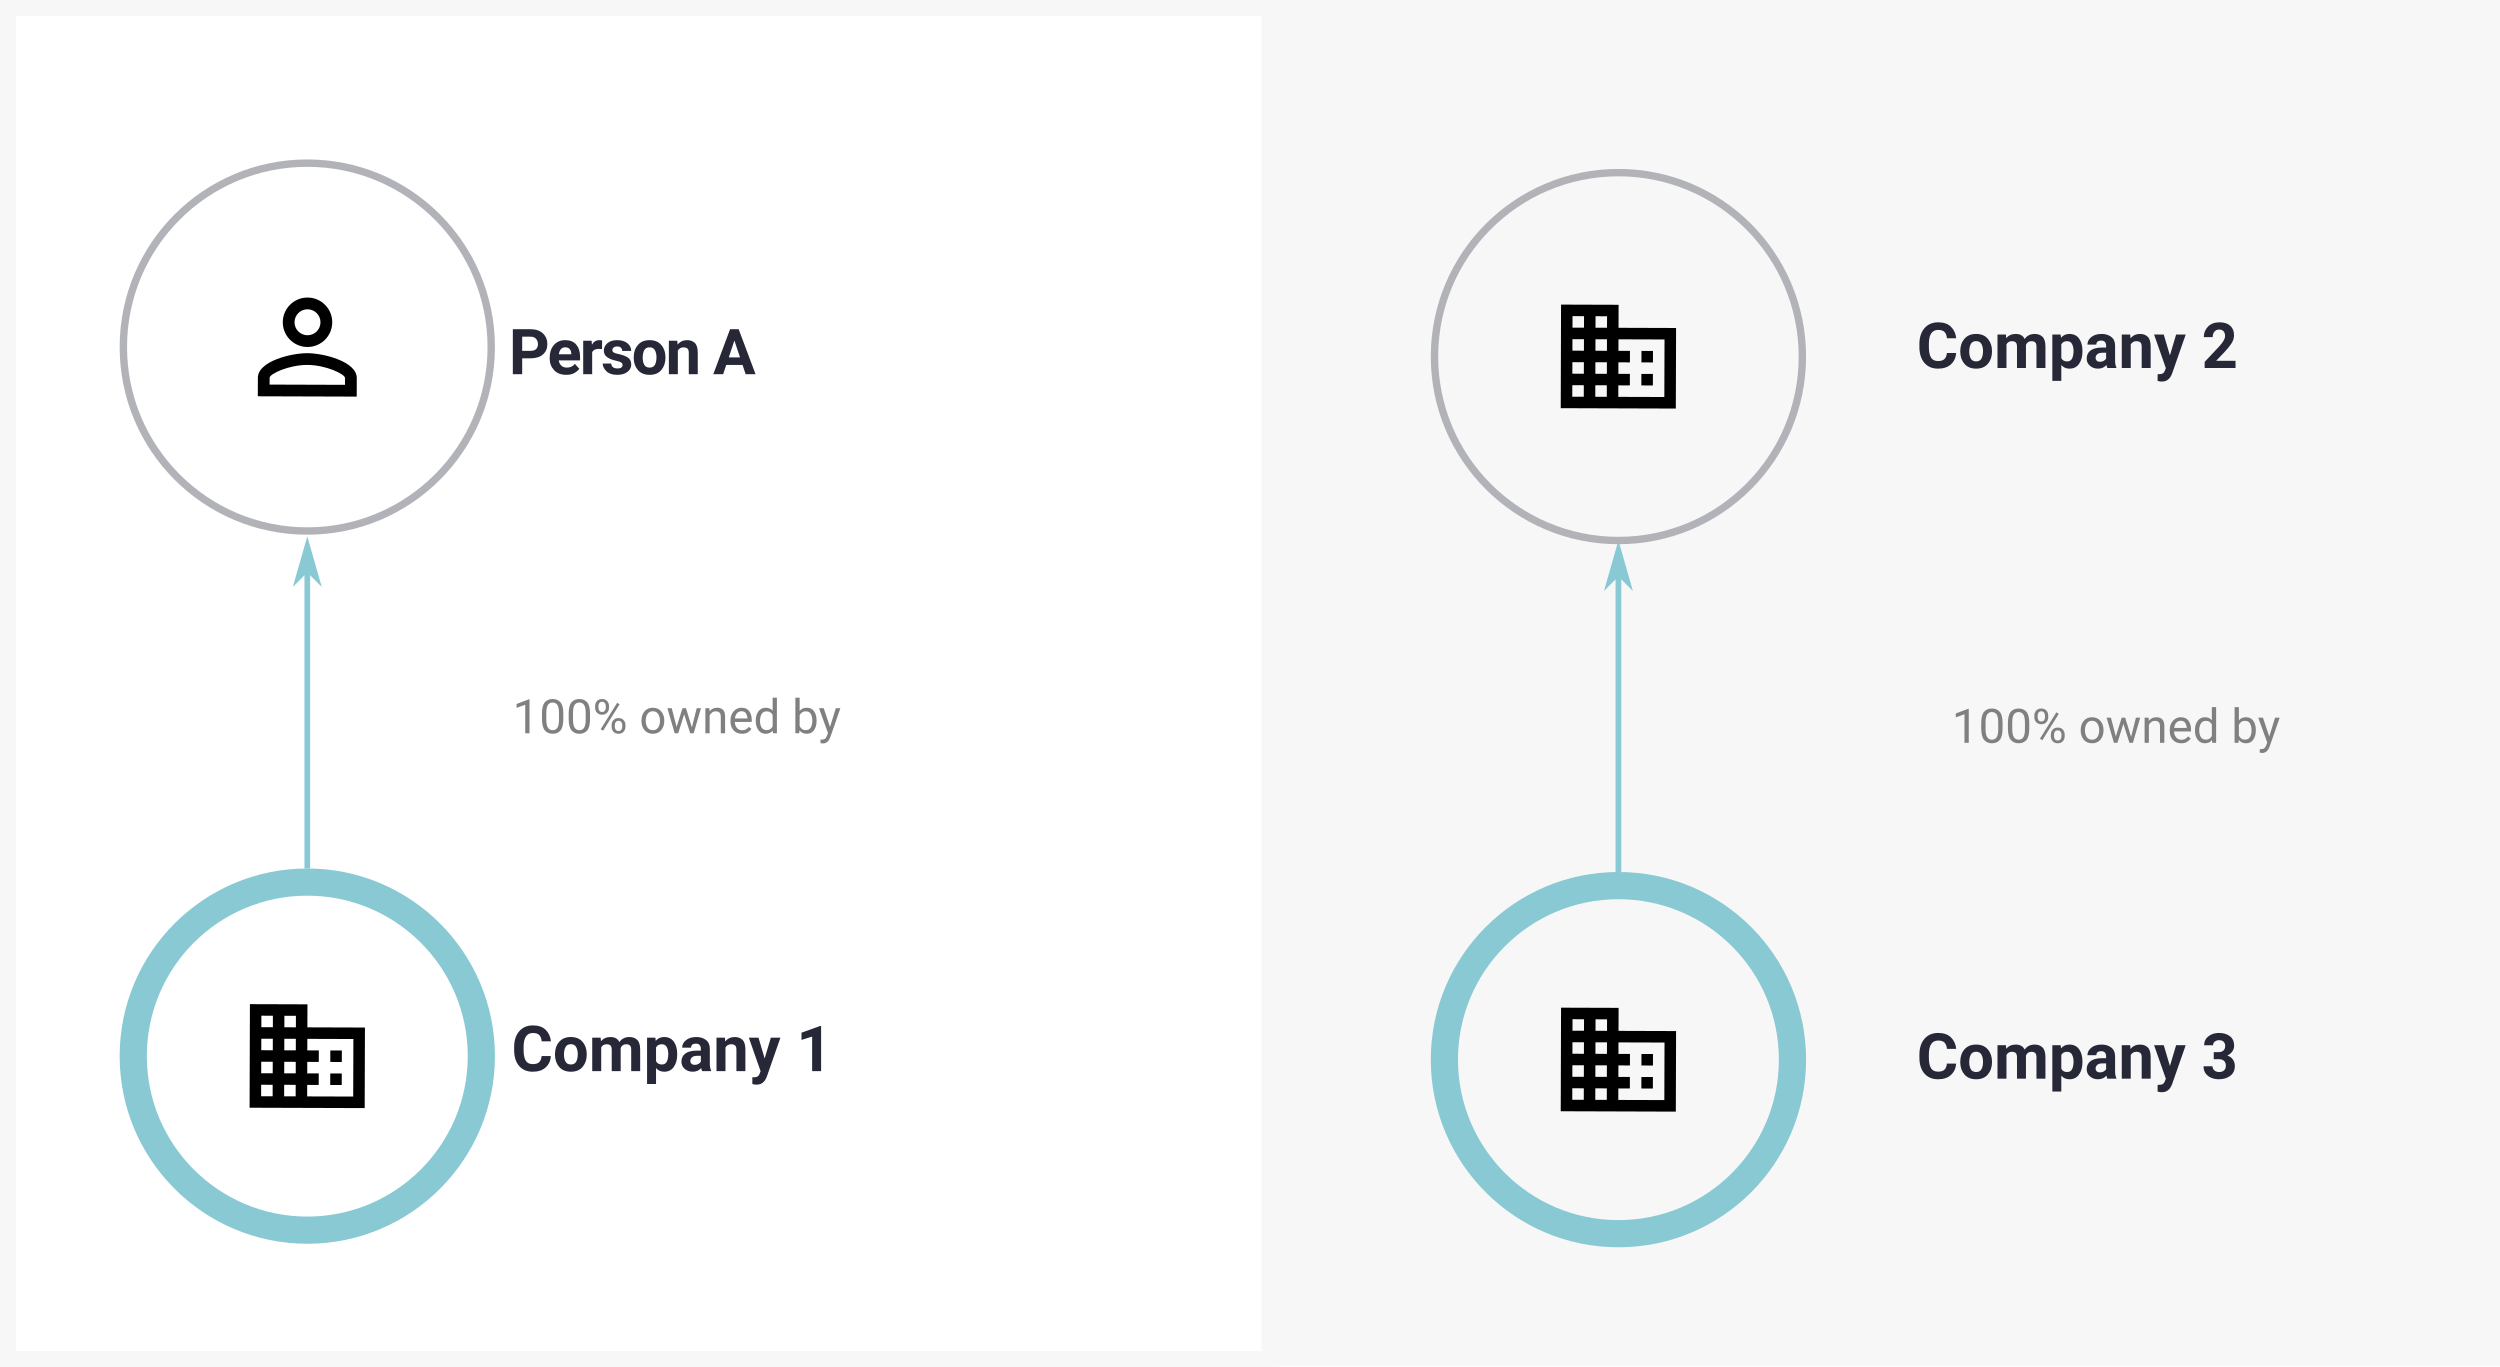
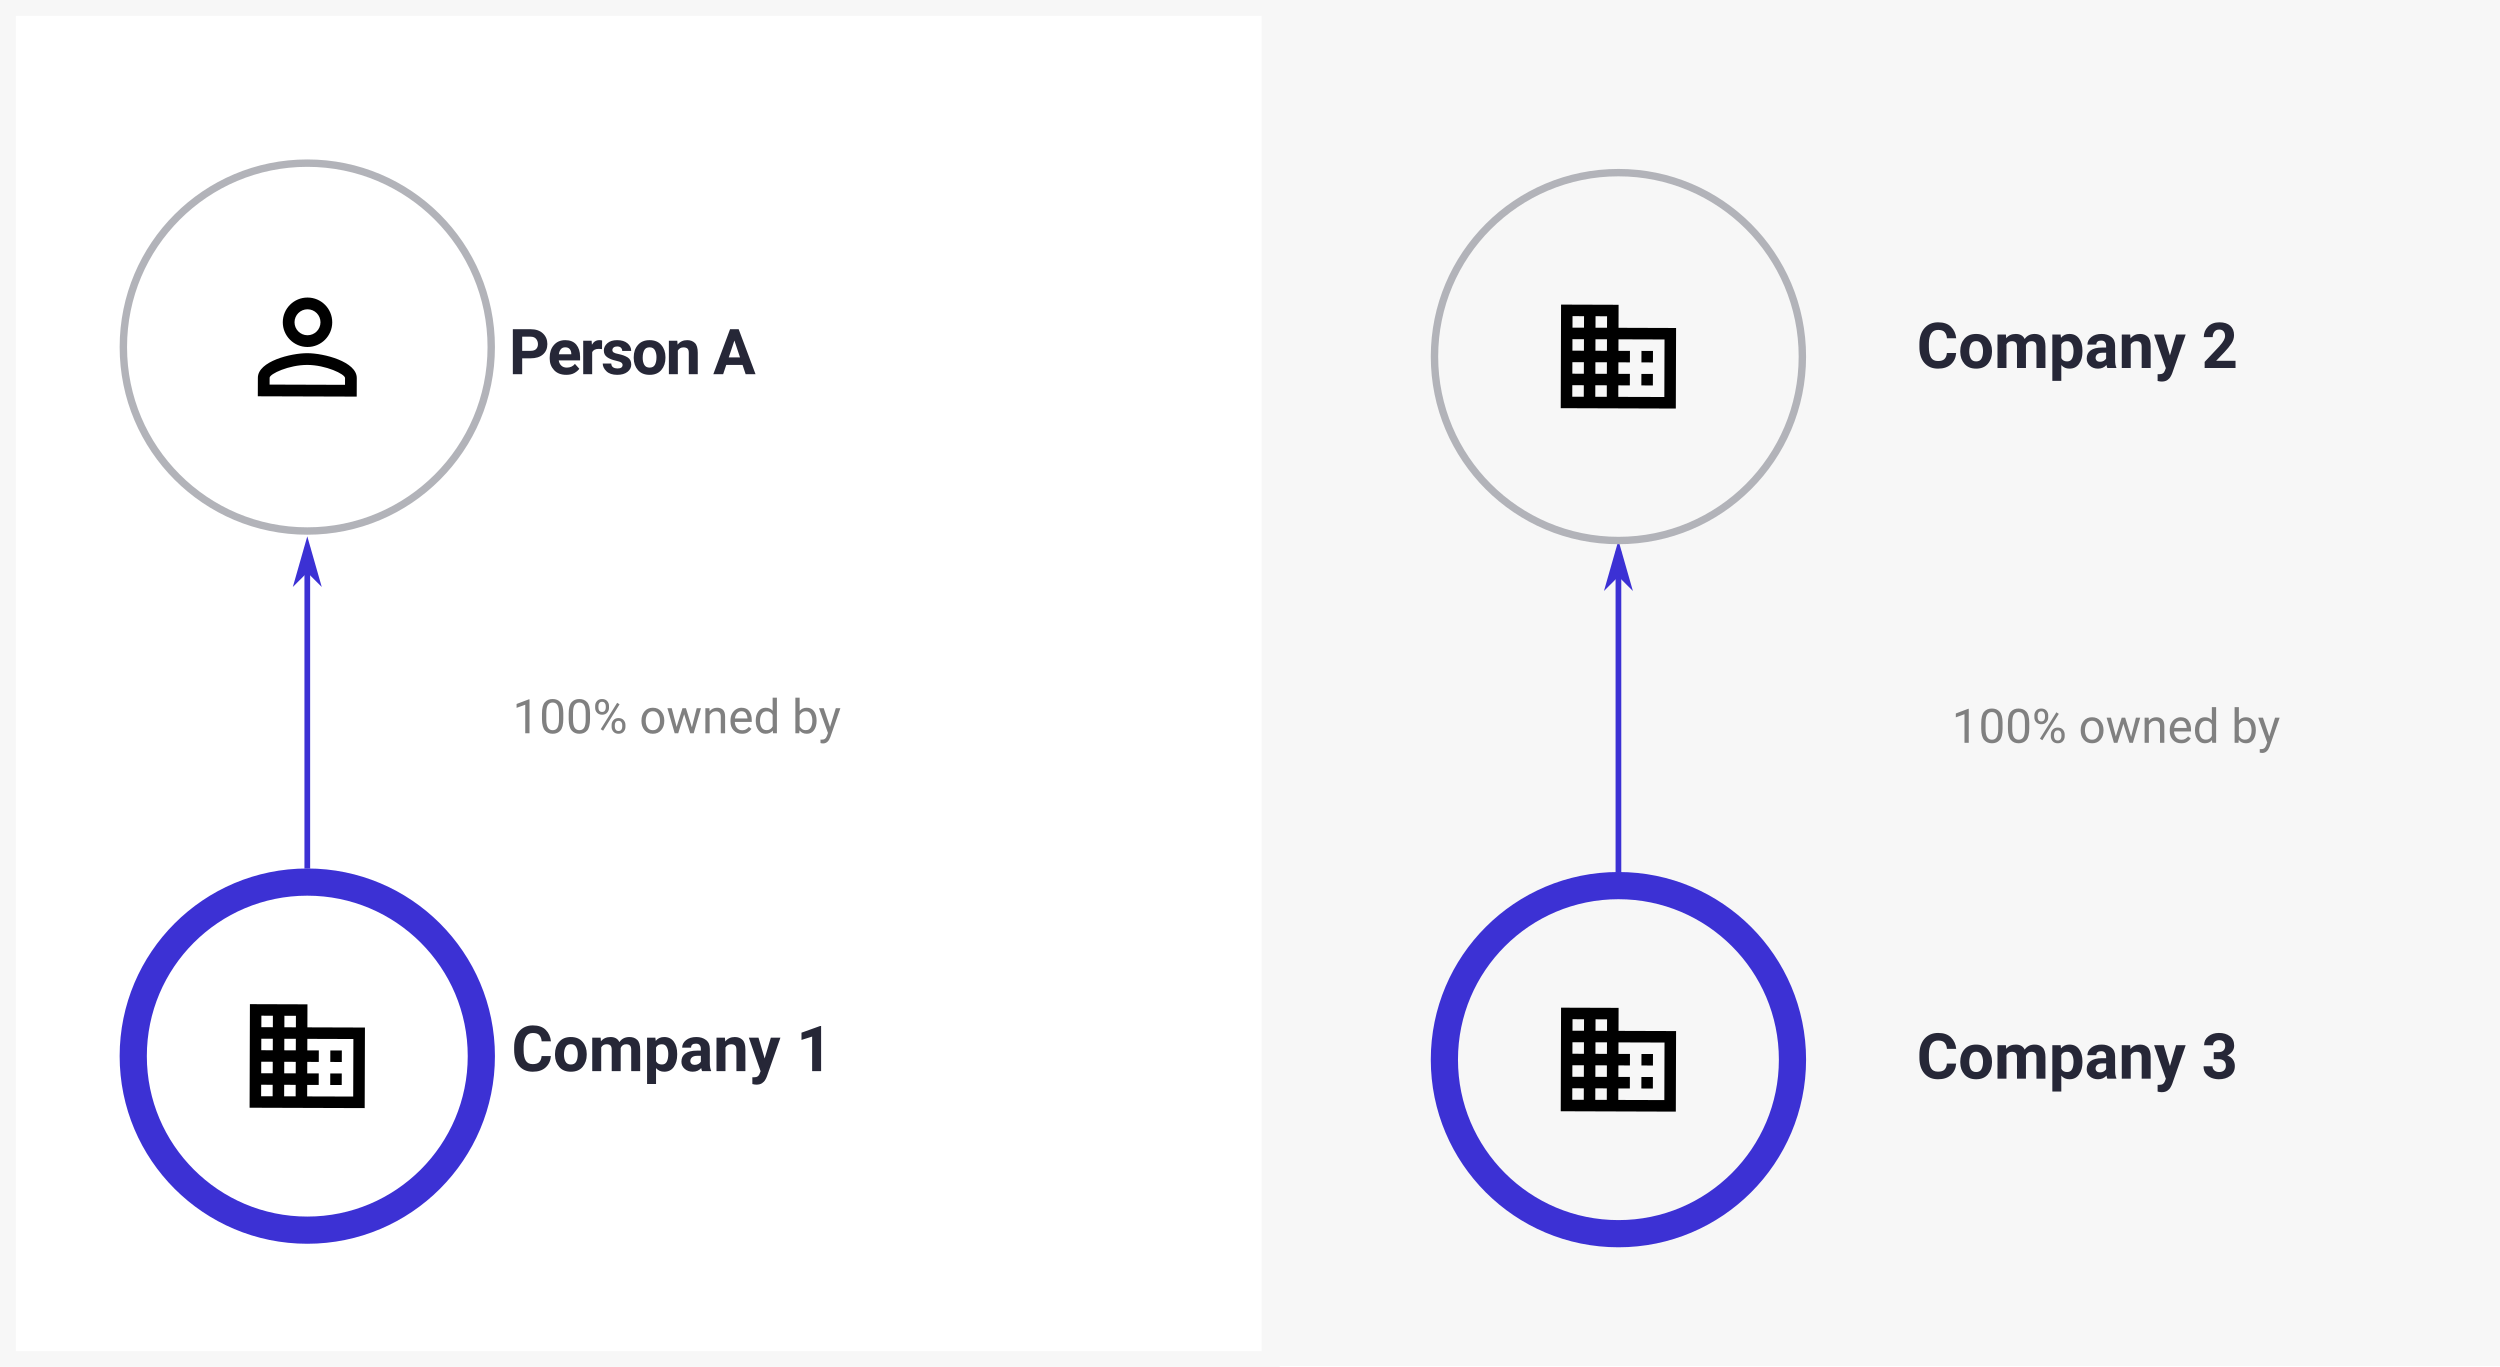
<svg xmlns="http://www.w3.org/2000/svg" id="Layer_1" data-name="Layer 1" viewBox="0 0 631.512 345.296" version="1.1" width="631.512" height="345.296">
  <defs id="defs3">
    <marker orient="auto" refY="0" refX="0" id="Arrow1Lend" style="overflow:visible">
-       <path id="path4371" d="M 0,0 5,-5 -12.5,0 5,5 0,0 Z" style="fill:#00deb6;fill-opacity:1;fill-rule:evenodd;stroke:#00deb6;stroke-width:1pt;stroke-opacity:1" transform="matrix(-0.8,0,0,-0.8,-10,0)" />
+       <path id="path4371" d="M 0,0 5,-5 -12.5,0 5,5 0,0 Z" style="fill:#3c31d4;fill-opacity:1;fill-rule:evenodd;stroke:#3c31d4;stroke-width:1pt;stroke-opacity:1" transform="matrix(-0.8,0,0,-0.8,-10,0)" />
    </marker>
    <marker orient="auto" refY="0" refX="0" id="Arrow1Mend" style="overflow:visible">
-       <path id="path4377" d="M 0,0 5,-5 -12.5,0 5,5 0,0 Z" style="fill:#00deb6;fill-opacity:1;fill-rule:evenodd;stroke:#00deb6;stroke-width:1pt;stroke-opacity:1" transform="matrix(-0.4,0,0,-0.4,-4,0)" />
+       <path id="path4377" d="M 0,0 5,-5 -12.5,0 5,5 0,0 Z" style="fill:#3c31d4;fill-opacity:1;fill-rule:evenodd;stroke:#3c31d4;stroke-width:1pt;stroke-opacity:1" transform="matrix(-0.4,0,0,-0.4,-4,0)" />
    </marker>
    <marker orient="auto" refY="0" refX="0" id="Arrow1Mstart" style="overflow:visible">
-       <path id="path4374" d="M 0,0 5,-5 -12.5,0 5,5 0,0 Z" style="fill:#00deb6;fill-opacity:1;fill-rule:evenodd;stroke:#00deb6;stroke-width:1pt;stroke-opacity:1" transform="matrix(0.4,0,0,0.4,4,0)" />
+       <path id="path4374" d="M 0,0 5,-5 -12.5,0 5,5 0,0 Z" style="fill:#3c31d4;fill-opacity:1;fill-rule:evenodd;stroke:#3c31d4;stroke-width:1pt;stroke-opacity:1" transform="matrix(0.4,0,0,0.4,4,0)" />
    </marker>
-     <style id="style5">.cls-1,.cls-10,.cls-11,.cls-7,.cls-8{fill:none;}.cls-1,.cls-11{stroke:#00deb6;}.cls-1,.cls-10,.cls-11,.cls-7{stroke-miterlimit:10;}.cls-2{fill:#00deb6;}.cls-3{font-size:16px;fill:#262737;}.cls-12,.cls-3{font-family:HKGrotesk-SemiBold, HK Grotesk;font-weight:700;}.cls-4{letter-spacing:-0.03em;}.cls-5{letter-spacing:-0.02em;}.cls-6{letter-spacing:0em;}.cls-7{stroke:#262737;}.cls-11,.cls-7{stroke-width:5px;}.cls-9{letter-spacing:-0.01em;}.cls-10{stroke:#e6e6e6;}.cls-12{font-size:12px;fill:gray;}.cls-13{letter-spacing:-0.03em;}.cls-14{letter-spacing:-0.01em;}.cls-15{letter-spacing:-0.02em;}.cls-16{letter-spacing:0em;}.cls-17{letter-spacing:0em;}.cls-18{letter-spacing:0em;}</style>
+     <style id="style5">.cls-1,.cls-10,.cls-11,.cls-7,.cls-8{fill:none;}.cls-1,.cls-11{stroke:#3c31d4;}.cls-1,.cls-10,.cls-11,.cls-7{stroke-miterlimit:10;}.cls-2{fill:#3c31d4;}.cls-3{font-size:16px;fill:#262737;}.cls-12,.cls-3{font-family:HKGrotesk-SemiBold, HK Grotesk;font-weight:700;}.cls-4{letter-spacing:-0.03em;}.cls-5{letter-spacing:-0.02em;}.cls-6{letter-spacing:0em;}.cls-7{stroke:#262737;}.cls-11,.cls-7{stroke-width:5px;}.cls-9{letter-spacing:-0.01em;}.cls-10{stroke:#e6e6e6;}.cls-12{font-size:12px;fill:gray;}.cls-13{letter-spacing:-0.03em;}.cls-14{letter-spacing:-0.01em;}.cls-15{letter-spacing:-0.02em;}.cls-16{letter-spacing:0em;}.cls-17{letter-spacing:0em;}.cls-18{letter-spacing:0em;}</style>
    <marker orient="auto" refY="0" refX="0" id="Arrow1Mstart-2" style="overflow:visible">
-       <path id="path4374-0" d="M 0,0 5,-5 -12.5,0 5,5 0,0 Z" style="fill:#00deb6;fill-opacity:1;fill-rule:evenodd;stroke:#00deb6;stroke-width:1pt;stroke-opacity:1" transform="matrix(0.4,0,0,0.4,4,0)" />
+       <path id="path4374-0" d="M 0,0 5,-5 -12.5,0 5,5 0,0 Z" style="fill:#3c31d4;fill-opacity:1;fill-rule:evenodd;stroke:#3c31d4;stroke-width:1pt;stroke-opacity:1" transform="matrix(0.4,0,0,0.4,4,0)" />
    </marker>
    <clipPath id="p.1">
      <path style="clip-rule:evenodd" id="path3414" d="M 0,0 30,0 30,26 0,26 Z" />
    </clipPath>
    <clipPath id="p.2">
      <path style="clip-rule:evenodd" id="path3423" d="M 0,0 24,0 24,25 0,25 Z" />
    </clipPath>
    <clipPath id="p.1-3">
      <path style="clip-rule:evenodd" id="path3414-8" d="M 0,0 30,0 30,26 0,26 Z" />
    </clipPath>
    <clipPath id="p.1-3-9">
      <path style="clip-rule:evenodd" id="path3414-8-9" d="M 0,0 30,0 30,26 0,26 Z" />
    </clipPath>
    <clipPath id="p.1-6">
      <path style="clip-rule:evenodd" id="path3414-0" d="M 0,0 30,0 30,26 0,26 Z" />
    </clipPath>
    <marker orient="auto" refY="0" refX="0" id="Arrow1Mstart-2-2" style="overflow:visible">
-       <path id="path4374-0-7" d="M 0,0 5,-5 -12.5,0 5,5 0,0 Z" style="fill:#88c9d3;fill-opacity:1;fill-rule:evenodd;stroke:#88c9d3;stroke-width:1pt;stroke-opacity:1" transform="matrix(0.4,0,0,0.4,4,0)" />
+       <path id="path4374-0-7" d="M 0,0 5,-5 -12.5,0 5,5 0,0 Z" style="fill:#3c31d4;fill-opacity:1;fill-rule:evenodd;stroke:#3c31d4;stroke-width:1pt;stroke-opacity:1" transform="matrix(0.4,0,0,0.4,4,0)" />
    </marker>
    <marker orient="auto" refY="0" refX="0" id="Arrow1Mstart-2-2-9" style="overflow:visible">
-       <path id="path4374-0-7-0" d="M 0,0 5,-5 -12.5,0 5,5 0,0 Z" style="fill:#88c9d3;fill-opacity:1;fill-rule:evenodd;stroke:#88c9d3;stroke-width:1pt;stroke-opacity:1" transform="matrix(0.4,0,0,0.4,4,0)" />
+       <path id="path4374-0-7-0" d="M 0,0 5,-5 -12.5,0 5,5 0,0 Z" style="fill:#3c31d4;fill-opacity:1;fill-rule:evenodd;stroke:#3c31d4;stroke-width:1pt;stroke-opacity:1" transform="matrix(0.4,0,0,0.4,4,0)" />
    </marker>
    <style id="style4510">.cls-1{fill:none;}</style>
    <style id="style4530">.cls-1{fill:none;}</style>
    <style id="style4699">.cls-1{fill:none;}</style>
    <style id="style4802">.cls-1{fill:none;}</style>
    <style id="style4877">.cls-1{fill:none;}</style>
    <style id="style4950">.cls-1{fill:none;}</style>
    <style id="style5029">.cls-1{fill:none;}</style>
  </defs>
  <rect style="color:#000000;clip-rule:nonzero;display:inline;overflow:visible;visibility:visible;opacity:1;isolation:auto;mix-blend-mode:normal;color-interpolation:sRGB;color-interpolation-filters:linearRGB;solid-color:#000000;solid-opacity:1;fill:#f7f7f7;fill-opacity:1;fill-rule:nonzero;stroke:none;stroke-width:0.1;stroke-linecap:round;stroke-linejoin:miter;stroke-miterlimit:4;stroke-dasharray:none;stroke-dashoffset:0;stroke-opacity:0;color-rendering:auto;image-rendering:auto;shape-rendering:auto;text-rendering:auto;enable-background:accumulate" id="rect5767" width="312.814" height="345.073" x="318.698" y="0" />
-   <path class="cls-2" d="M 38.173,33.783 Z" id="path11" style="fill:#00deb6;stroke:#f7f7f7;stroke-width:1;stroke-miterlimit:8.696;stroke-dasharray:none;stroke-opacity:1" />
+   <path class="cls-2" d="M 38.173,33.783 Z" id="path11" style="fill:#3c31d4;stroke:#f7f7f7;stroke-width:1;stroke-miterlimit:8.696;stroke-dasharray:none;stroke-opacity:1" />
  <text class="cls-3" id="text13" style="font-style:normal;font-variant:normal;font-weight:bold;font-stretch:normal;font-size:16px;line-height:0%;font-family:Roboto;-inkscape-font-specification:'Roboto, Bold';font-variant-ligatures:normal;font-variant-caps:normal;font-variant-numeric:normal;font-feature-settings:normal;text-align:start;writing-mode:lr-tb;text-anchor:start;fill:#262737" x="128.531" y="94.533">
    <tspan class="cls-4" id="tspan15" style="font-style:normal;font-variant:normal;font-weight:bold;font-stretch:normal;font-size:16px;line-height:125%;font-family:Roboto;-inkscape-font-specification:'Roboto, Bold';font-variant-ligatures:normal;font-variant-caps:normal;font-variant-numeric:normal;font-feature-settings:normal;text-align:start;letter-spacing:-0.03em;writing-mode:lr-tb;text-anchor:start">Person A</tspan>
  </text>
  <path d="m 38.173,33.783 0,0 m 0,0 0,0 m 0,0 z m 0,0 z" id="path27" style="stroke:#f7f7f7;stroke-width:1;stroke-miterlimit:8.696;stroke-dasharray:none;stroke-opacity:1" />
  <path class="cls-8" d="M 38.173,33.783 Z" id="path29" style="fill:none;stroke:#f7f7f7;stroke-width:1;stroke-miterlimit:8.696;stroke-dasharray:none;stroke-opacity:1" />
  <text class="cls-3" id="text31" style="font-style:normal;font-variant:normal;font-weight:bold;font-stretch:normal;font-size:16.5px;line-height:0%;font-family:Roboto;-inkscape-font-specification:'Roboto, Bold';text-align:start;writing-mode:lr-tb;text-anchor:start;fill:#262737" x="116.003" y="270.565">
    <tspan x="129.203" y="270.565" id="tspan35" style="font-style:normal;font-variant:normal;font-weight:bold;font-stretch:normal;font-size:16px;line-height:125%;font-family:Roboto;-inkscape-font-specification:'Roboto, Bold';font-variant-ligatures:normal;font-variant-caps:normal;font-variant-numeric:normal;font-feature-settings:normal;text-align:start;writing-mode:lr-tb;text-anchor:start">Company 1</tspan>
  </text>
  <path class="cls-8" d="M 38.173,33.783 Z" id="path41" style="fill:none;stroke:#f7f7f7;stroke-width:1;stroke-miterlimit:8.696;stroke-dasharray:none;stroke-opacity:1" />
  <path d="m 38.173,33.783 z m 0,0 z m 0,0 z m 0,0 z m 0,0 z m 0,0 z m 0,0 z m 0,0 z m 0,0 z m 0,0 z m 0,0 z m 0,0 z" id="path43" style="stroke:#f7f7f7;stroke-width:1;stroke-miterlimit:8.696;stroke-dasharray:none;stroke-opacity:1" />
  <path class="cls-10" d="m 38.173,33.783 0,0" id="path45" style="fill:none;stroke:#f7f7f7;stroke-width:1;stroke-miterlimit:8.696;stroke-dasharray:none;stroke-opacity:1" />
  <path class="cls-10" d="m 38.173,33.783 0,0" id="path47" style="fill:none;stroke:#f7f7f7;stroke-width:1;stroke-miterlimit:8.696;stroke-dasharray:none;stroke-opacity:1" />
  <path class="cls-10" d="m 38.173,33.783 0,0" id="path49" style="fill:none;stroke:#f7f7f7;stroke-width:1;stroke-miterlimit:8.696;stroke-dasharray:none;stroke-opacity:1" />
  <path class="cls-10" d="m 38.173,33.783 0,0" id="path51" style="fill:none;stroke:#f7f7f7;stroke-width:1;stroke-miterlimit:8.696;stroke-dasharray:none;stroke-opacity:1" />
  <path class="cls-10" d="m 38.173,33.783 0,0" id="path53" style="fill:none;stroke:#f7f7f7;stroke-width:1;stroke-miterlimit:8.696;stroke-dasharray:none;stroke-opacity:1" />
  <path class="cls-10" d="m 38.173,33.783 0,0" id="path55" style="fill:none;stroke:#f7f7f7;stroke-width:1;stroke-miterlimit:8.696;stroke-dasharray:none;stroke-opacity:1" />
  <path class="cls-10" d="m 38.173,33.783 0,0" id="path57" style="fill:none;stroke:#f7f7f7;stroke-width:1;stroke-miterlimit:8.696;stroke-dasharray:none;stroke-opacity:1" />
  <path class="cls-10" d="m 38.173,33.783 0,0" id="path59" style="fill:none;stroke:#f7f7f7;stroke-width:1;stroke-miterlimit:8.696;stroke-dasharray:none;stroke-opacity:1" />
  <path class="cls-10" d="m 38.173,33.783 0,0" id="path61" style="fill:none;stroke:#f7f7f7;stroke-width:1;stroke-miterlimit:8.696;stroke-dasharray:none;stroke-opacity:1" />
  <path class="cls-10" d="m 38.173,33.783 0,0" id="path63" style="fill:none;stroke:#f7f7f7;stroke-width:1;stroke-miterlimit:8.696;stroke-dasharray:none;stroke-opacity:1" />
  <path class="cls-10" d="m 38.173,33.783 0,0" id="path65" style="fill:none;stroke:#f7f7f7;stroke-width:1;stroke-miterlimit:8.696;stroke-dasharray:none;stroke-opacity:1" />
  <path class="cls-10" d="m 38.173,33.783 0,0" id="path67" style="fill:none;stroke:#f7f7f7;stroke-width:1;stroke-miterlimit:8.696;stroke-dasharray:none;stroke-opacity:1" />
  <path class="cls-10" d="m 38.173,33.783 0,0" id="path69" style="fill:none;stroke:#f7f7f7;stroke-width:1;stroke-miterlimit:8.696;stroke-dasharray:none;stroke-opacity:1" />
  <path class="cls-10" d="m 38.173,33.783 0,0" id="path71" style="fill:none;stroke:#f7f7f7;stroke-width:1;stroke-miterlimit:8.696;stroke-dasharray:none;stroke-opacity:1" />
  <path class="cls-10" d="m 38.173,33.783 0,0" id="path73" style="fill:none;stroke:#f7f7f7;stroke-width:1;stroke-miterlimit:8.696;stroke-dasharray:none;stroke-opacity:1" />
  <path class="cls-10" d="m 38.173,33.783 0,0" id="path75" style="fill:none;stroke:#f7f7f7;stroke-width:1;stroke-miterlimit:8.696;stroke-dasharray:none;stroke-opacity:1" />
  <path class="cls-10" d="m 38.173,33.783 0,0" id="path77" style="fill:none;stroke:#f7f7f7;stroke-width:1;stroke-miterlimit:8.696;stroke-dasharray:none;stroke-opacity:1" />
  <path class="cls-11" d="m 38.173,33.783 0,0" id="path79" style="fill:none;stroke:#f7f7f7;stroke-width:1;stroke-miterlimit:8.696;stroke-dasharray:none;stroke-opacity:1" />
  <path class="cls-11" d="m 38.173,33.783 0,0" id="path85" style="fill:none;stroke:#f7f7f7;stroke-width:1;stroke-miterlimit:8.696;stroke-dasharray:none;stroke-opacity:1" />
  <path class="cls-11" d="m 38.173,33.783 0,0" id="path87" style="fill:none;stroke:#f7f7f7;stroke-width:1;stroke-miterlimit:8.696;stroke-dasharray:none;stroke-opacity:1" />
  <path class="cls-11" d="m 38.173,33.783 0,0" id="path89" style="fill:none;stroke:#f7f7f7;stroke-width:1;stroke-miterlimit:8.696;stroke-dasharray:none;stroke-opacity:1" />
  <path class="cls-11" d="m 38.173,33.783 0,0" id="path91" style="fill:none;stroke:#f7f7f7;stroke-width:1;stroke-miterlimit:8.696;stroke-dasharray:none;stroke-opacity:1" />
  <path class="cls-11" d="m 38.173,33.783 0,0" id="path93" style="fill:none;stroke:#f7f7f7;stroke-width:1;stroke-miterlimit:8.696;stroke-dasharray:none;stroke-opacity:1" />
  <path class="cls-11" d="m 38.173,33.783 0,0" id="path95" style="fill:none;stroke:#f7f7f7;stroke-width:1;stroke-miterlimit:8.696;stroke-dasharray:none;stroke-opacity:1" />
  <path class="cls-10" d="m 38.173,33.783 0,0" id="path97" style="fill:none;stroke:#f7f7f7;stroke-width:1;stroke-miterlimit:8.696;stroke-dasharray:none;stroke-opacity:1" />
  <path class="cls-10" d="m 38.173,33.783 0,0" id="path99" style="fill:none;stroke:#f7f7f7;stroke-width:1;stroke-miterlimit:8.696;stroke-dasharray:none;stroke-opacity:1" />
  <path class="cls-10" d="m 38.173,33.783 0,0" id="path101" style="fill:none;stroke:#f7f7f7;stroke-width:1;stroke-miterlimit:8.696;stroke-dasharray:none;stroke-opacity:1" />
  <path class="cls-10" d="m 38.173,33.783 0,0" id="path103" style="fill:none;stroke:#f7f7f7;stroke-width:1;stroke-miterlimit:8.696;stroke-dasharray:none;stroke-opacity:1" />
  <path class="cls-10" d="m 38.173,33.783 0,0" id="path105" style="fill:none;stroke:#f7f7f7;stroke-width:1;stroke-miterlimit:8.696;stroke-dasharray:none;stroke-opacity:1" />
  <path class="cls-10" d="m 38.173,33.783 0,0" id="path107" style="fill:none;stroke:#f7f7f7;stroke-width:1;stroke-miterlimit:8.696;stroke-dasharray:none;stroke-opacity:1" />
  <path class="cls-10" d="m 38.173,33.783 0,0" id="path109" style="fill:none;stroke:#f7f7f7;stroke-width:1;stroke-miterlimit:8.696;stroke-dasharray:none;stroke-opacity:1" />
  <path class="cls-10" d="m 38.173,33.783 0,0" id="path111" style="fill:none;stroke:#f7f7f7;stroke-width:1;stroke-miterlimit:8.696;stroke-dasharray:none;stroke-opacity:1" />
  <path class="cls-10" d="m 38.173,33.783 0,0" id="path113" style="fill:none;stroke:#f7f7f7;stroke-width:1;stroke-miterlimit:8.696;stroke-dasharray:none;stroke-opacity:1" />
  <path class="cls-10" d="m 38.173,33.783 0,0" id="path115" style="fill:none;stroke:#f7f7f7;stroke-width:1;stroke-miterlimit:8.696;stroke-dasharray:none;stroke-opacity:1" />
  <path class="cls-10" d="m 38.173,33.783 0,0" id="path117" style="fill:none;stroke:#f7f7f7;stroke-width:1;stroke-miterlimit:8.696;stroke-dasharray:none;stroke-opacity:1" />
  <path class="cls-10" d="m 38.173,33.783 0,0" id="path119" style="fill:none;stroke:#f7f7f7;stroke-width:1;stroke-miterlimit:8.696;stroke-dasharray:none;stroke-opacity:1" />
  <text class="cls-12" id="text143" style="font-style:normal;font-variant:normal;font-weight:normal;font-stretch:normal;font-size:12px;line-height:0%;font-family:Roboto;-inkscape-font-specification:'Roboto, Normal';font-variant-ligatures:normal;font-variant-caps:normal;font-variant-numeric:normal;font-feature-settings:normal;text-align:start;writing-mode:lr;text-anchor:start;fill:#808080;" x="129.493" y="185.231">100% owned by</text>
-   <path class="cls-2" d="M 38.173,33.783 Z" id="path171" style="fill:#00deb6;stroke:#f7f7f7;stroke-width:1;stroke-miterlimit:8.696;stroke-dasharray:none;stroke-opacity:1" />
-   <path class="cls-2" d="M 38.173,33.783 Z" id="path197" style="fill:#00deb6;stroke:#f7f7f7;stroke-width:1;stroke-miterlimit:8.696;stroke-dasharray:none;stroke-opacity:1" />
+   <path class="cls-2" d="M 38.173,33.783 Z" id="path171" style="fill:#3c31d4;stroke:#f7f7f7;stroke-width:1;stroke-miterlimit:8.696;stroke-dasharray:none;stroke-opacity:1" />
+   <path class="cls-2" d="M 38.173,33.783 Z" id="path197" style="fill:#3c31d4;stroke:#f7f7f7;stroke-width:1;stroke-miterlimit:8.696;stroke-dasharray:none;stroke-opacity:1" />
  <path class="cls-8" d="M 38.173,33.783 Z" id="path211" style="fill:none;stroke:#f7f7f7;stroke-width:1;stroke-miterlimit:8.696;stroke-dasharray:none;stroke-opacity:1" />
  <path d="m 38.173,33.783 z m 0,0 z m 0,0 z m 0,0 z m 0,0 z m 0,0 z m 0,0 z m 0,0 z m 0,0 z m 0,0 z m 0,0 z m 0,0 z" id="path213" style="stroke:#f7f7f7;stroke-width:1;stroke-miterlimit:8.696;stroke-dasharray:none;stroke-opacity:1" />
-   <circle class="cls-11" cx="77.623" cy="266.782" r="43.965" id="circle209-2" style="fill:none;stroke:#88c9d3;stroke-width:6.87px;stroke-miterlimit:10;stroke-opacity:1" />
+   <circle class="cls-11" cx="77.623" cy="266.782" r="43.965" id="circle209-2" style="fill:none;stroke:#3c31d4;stroke-width:6.87px;stroke-miterlimit:10;stroke-opacity:1" />
  <circle class="cls-7" cx="77.623" cy="87.673" id="ellipse25-6" style="fill:none;stroke:#b2b3b9;stroke-width:1.87;stroke-miterlimit:10;stroke-dasharray:none;stroke-opacity:1" r="46.465" />
  <text class="cls-3" id="text31-6" style="font-style:normal;font-variant:normal;font-weight:bold;font-stretch:normal;font-size:16.5px;line-height:0%;font-family:Roboto;-inkscape-font-specification:'Roboto, Bold';text-align:start;writing-mode:lr-tb;text-anchor:start;fill:#262737" x="470.978" y="92.965">
    <tspan x="484.178" y="92.965" id="tspan35-1" style="font-style:normal;font-variant:normal;font-weight:bold;font-stretch:normal;font-size:16px;line-height:125%;font-family:Roboto;-inkscape-font-specification:'Roboto, Bold';text-align:start;writing-mode:lr;text-anchor:start;font-variant-ligatures:normal;font-variant-caps:normal;font-variant-numeric:normal;font-feature-settings:normal">Company 2</tspan>
  </text>
  <text class="cls-12" id="text173-3" style="font-style:normal;font-variant:normal;font-weight:normal;font-stretch:normal;font-size:12px;line-height:0%;font-family:Roboto;-inkscape-font-specification:'Roboto, Normal';font-variant-ligatures:normal;font-variant-caps:normal;font-variant-numeric:normal;font-feature-settings:normal;text-align:center;writing-mode:lr;text-anchor:middle;fill:#808080;" x="534.522" y="187.631">
    <tspan class="cls-17" id="tspan175-2" style="font-style:normal;font-variant:normal;font-weight:normal;font-stretch:normal;font-size:12px;line-height:125%;font-family:Roboto;-inkscape-font-specification:'Roboto, Normal';font-variant-ligatures:normal;font-variant-caps:normal;font-variant-numeric:normal;font-feature-settings:normal;text-align:center;letter-spacing:0em;writing-mode:lr;text-anchor:middle;">100% owned by</tspan>
  </text>
  <text class="cls-3" id="text199-1" style="font-style:normal;font-variant:normal;font-weight:bold;font-stretch:normal;font-size:16.5px;line-height:0%;font-family:Roboto;-inkscape-font-specification:'Roboto, Bold';text-align:start;writing-mode:lr-tb;text-anchor:start;fill:#262737" x="470.978" y="272.473">
    <tspan x="484.178" y="272.473" id="tspan203-5" style="font-style:normal;font-variant:normal;font-weight:bold;font-stretch:normal;font-size:16px;line-height:125%;font-family:Roboto;-inkscape-font-specification:'Roboto, Bold';text-align:start;writing-mode:lr;text-anchor:start;font-variant-ligatures:normal;font-variant-caps:normal;font-variant-numeric:normal;font-feature-settings:normal">Company 3</tspan>
  </text>
-   <path style="fill:none;fill-rule:evenodd;stroke:#88c9d3;stroke-width:1.44;stroke-linecap:butt;stroke-linejoin:miter;stroke-miterlimit:4;stroke-dasharray:none;stroke-opacity:1;marker-start:url(#Arrow1Mstart-2-2)" d="m 408.823,139.332 0,81.09 0,0" id="path12354-2-9" />
-   <circle class="cls-11" cx="408.823" cy="267.673" r="43.965" id="circle209-2-9" style="fill:none;stroke:#88c9d3;stroke-width:6.87px;stroke-miterlimit:10;stroke-opacity:1" />
+   <path style="fill:none;fill-rule:evenodd;stroke:#3c31d4;stroke-width:1.44;stroke-linecap:butt;stroke-linejoin:miter;stroke-miterlimit:4;stroke-dasharray:none;stroke-opacity:1;marker-start:url(#Arrow1Mstart-2-2)" d="m 408.823,139.332 0,81.09 0,0" id="path12354-2-9" />
+   <circle class="cls-11" cx="408.823" cy="267.673" r="43.965" id="circle209-2-9" style="fill:none;stroke:#3c31d4;stroke-width:6.87px;stroke-miterlimit:10;stroke-opacity:1" />
  <circle class="cls-7" cx="408.823" cy="90.073" id="ellipse25-6-0-4" style="fill:none;stroke:#b2b3b9;stroke-width:1.87;stroke-miterlimit:10;stroke-dasharray:none;stroke-opacity:1" r="46.465" />
-   <path style="fill:none;fill-rule:evenodd;stroke:#88c9d3;stroke-width:1.44;stroke-linecap:butt;stroke-linejoin:miter;stroke-miterlimit:4;stroke-dasharray:none;stroke-opacity:1;marker-start:url(#Arrow1Mstart-2-2-9)" d="m 77.623,138.317 0,81.09 0,0" id="path12354-2-9-9" />
+   <path style="fill:none;fill-rule:evenodd;stroke:#3c31d4;stroke-width:1.44;stroke-linecap:butt;stroke-linejoin:miter;stroke-miterlimit:4;stroke-dasharray:none;stroke-opacity:1;marker-start:url(#Arrow1Mstart-2-2-9)" d="m 77.623,138.317 0,81.09 0,0" id="path12354-2-9-9" />
  <g id="g4523" transform="matrix(0.8142565,0,0,0.8142565,57.26702,246.4256)">
    <path id="path4516" d="M 25.029,16.074 25.052,8.933 7.2,8.875 7.1,41.009 42.805,41.125 42.886,16.132 Z m -10.781,21.388 -3.57,-0.012 0.011,-3.57 3.571,0.012 z m 0.023,-7.141 -3.57,-0.012 0.011,-3.57 3.571,0.012 z m 0.023,-7.141 -3.57,-0.012 0.011,-3.57 3.571,0.012 z m 0.023,-7.141 -3.57,-0.012 0.011,-3.57 3.571,0.012 z m 7.072,21.446 -3.57,-0.011 0.011,-3.574 3.571,0.012 z m 0.023,-7.141 -3.57,-0.011 0.011,-3.571 3.571,0.012 z m 0.023,-7.141 -3.57,-0.011 0.011,-3.571 3.571,0.012 z m 0.023,-7.141 -3.57,-0.011 0.012,-3.571 3.571,0.012 z M 39.242,37.543 24.96,37.5 l 0.011,-3.571 3.571,0.012 0.011,-3.571 -3.57,-0.011 0.011,-3.571 3.571,0.012 0.011,-3.571 -3.57,-0.011 0.011,-3.571 14.282,0.047 z m -3.525,-14.294 -3.57,-0.011 -0.012,3.57 3.571,0.012 z m -0.023,7.141 -3.57,-0.011 -0.012,3.57 3.571,0.012 z" />
  </g>
  <g id="g4523-2" transform="matrix(0.8142565,0,0,0.8142565,388.467,247.3166)">
    <path id="path4516-6" d="M 25.029,16.074 25.052,8.933 7.2,8.875 7.1,41.009 42.805,41.125 42.886,16.132 Z m -10.781,21.388 -3.57,-0.012 0.011,-3.57 3.571,0.012 z m 0.023,-7.141 -3.57,-0.012 0.011,-3.57 3.571,0.012 z m 0.023,-7.141 -3.57,-0.012 0.011,-3.57 3.571,0.012 z m 0.023,-7.141 -3.57,-0.012 0.011,-3.57 3.571,0.012 z m 7.072,21.446 -3.57,-0.011 0.011,-3.574 3.571,0.012 z m 0.023,-7.141 -3.57,-0.011 0.011,-3.571 3.571,0.012 z m 0.023,-7.141 -3.57,-0.011 0.011,-3.571 3.571,0.012 z m 0.023,-7.141 -3.57,-0.011 0.012,-3.571 3.571,0.012 z M 39.242,37.543 24.96,37.5 l 0.011,-3.571 3.571,0.012 0.011,-3.571 -3.57,-0.011 0.011,-3.571 3.571,0.012 0.011,-3.571 -3.57,-0.011 0.011,-3.571 14.282,0.047 z m -3.525,-14.294 -3.57,-0.011 -0.012,3.57 3.571,0.012 z m -0.023,7.141 -3.57,-0.011 -0.012,3.57 3.571,0.012 z" />
  </g>
  <g id="g4523-2-7" transform="matrix(0.8142565,0,0,0.8142565,388.467,69.71658)">
    <path id="path4516-6-7" d="M 25.029,16.074 25.052,8.933 7.2,8.875 7.1,41.009 42.805,41.125 42.886,16.132 Z m -10.781,21.388 -3.57,-0.012 0.011,-3.57 3.571,0.012 z m 0.023,-7.141 -3.57,-0.012 0.011,-3.57 3.571,0.012 z m 0.023,-7.141 -3.57,-0.012 0.011,-3.57 3.571,0.012 z m 0.023,-7.141 -3.57,-0.012 0.011,-3.57 3.571,0.012 z m 7.072,21.446 -3.57,-0.011 0.011,-3.574 3.571,0.012 z m 0.023,-7.141 -3.57,-0.011 0.011,-3.571 3.571,0.012 z m 0.023,-7.141 -3.57,-0.011 0.011,-3.571 3.571,0.012 z m 0.023,-7.141 -3.57,-0.011 0.012,-3.571 3.571,0.012 z M 39.242,37.543 24.96,37.5 l 0.011,-3.571 3.571,0.012 0.011,-3.571 -3.57,-0.011 0.011,-3.571 3.571,0.012 0.011,-3.571 -3.57,-0.011 0.011,-3.571 14.282,0.047 z m -3.525,-14.294 -3.57,-0.011 -0.012,3.57 3.571,0.012 z m -0.023,7.141 -3.57,-0.011 -0.012,3.57 3.571,0.012 z" />
  </g>
  <g id="g5753" transform="matrix(0.7970916,0,0,0.7970916,213.2783,133.7895)">
    <path id="path5743" d="m -170.105,-69.831 a 4.114,4.114 0 1 1 -4.128,4.1 4.113,4.113 0 0 1 4.128,-4.1 m -0.057,17.631 c 5.818,0.019 11.94,2.9 11.936,4.153 l -0.007,2.155 -23.9,-0.078 0.007,-2.155 c 0,-1.253 6.145,-4.094 11.964,-4.075 m 0.069,-21.353 a 7.836,7.836 0 1 0 7.811,7.861 7.834,7.834 0 0 0 -7.811,-7.861 z m -0.057,17.631 c -5.231,-0.017 -15.681,2.574 -15.7,7.785 l -0.019,5.877 31.344,0.1 0.02,-5.877 c 0.018,-5.209 -10.415,-7.868 -15.645,-7.885 z" />
  </g>
  <rect style="color:#000000;clip-rule:nonzero;display:inline;overflow:visible;visibility:visible;opacity:1;isolation:auto;mix-blend-mode:normal;color-interpolation:sRGB;color-interpolation-filters:linearRGB;solid-color:#000000;solid-opacity:1;fill:none;fill-opacity:1;fill-rule:nonzero;stroke:#f7f7f7;stroke-width:4;stroke-linecap:round;stroke-linejoin:miter;stroke-miterlimit:8.696;stroke-dasharray:none;stroke-dashoffset:0;stroke-opacity:1;color-rendering:auto;image-rendering:auto;shape-rendering:auto;text-rendering:auto;enable-background:accumulate" id="rect5767-2" width="319.248" height="341.296" x="2" y="2" />
</svg>
